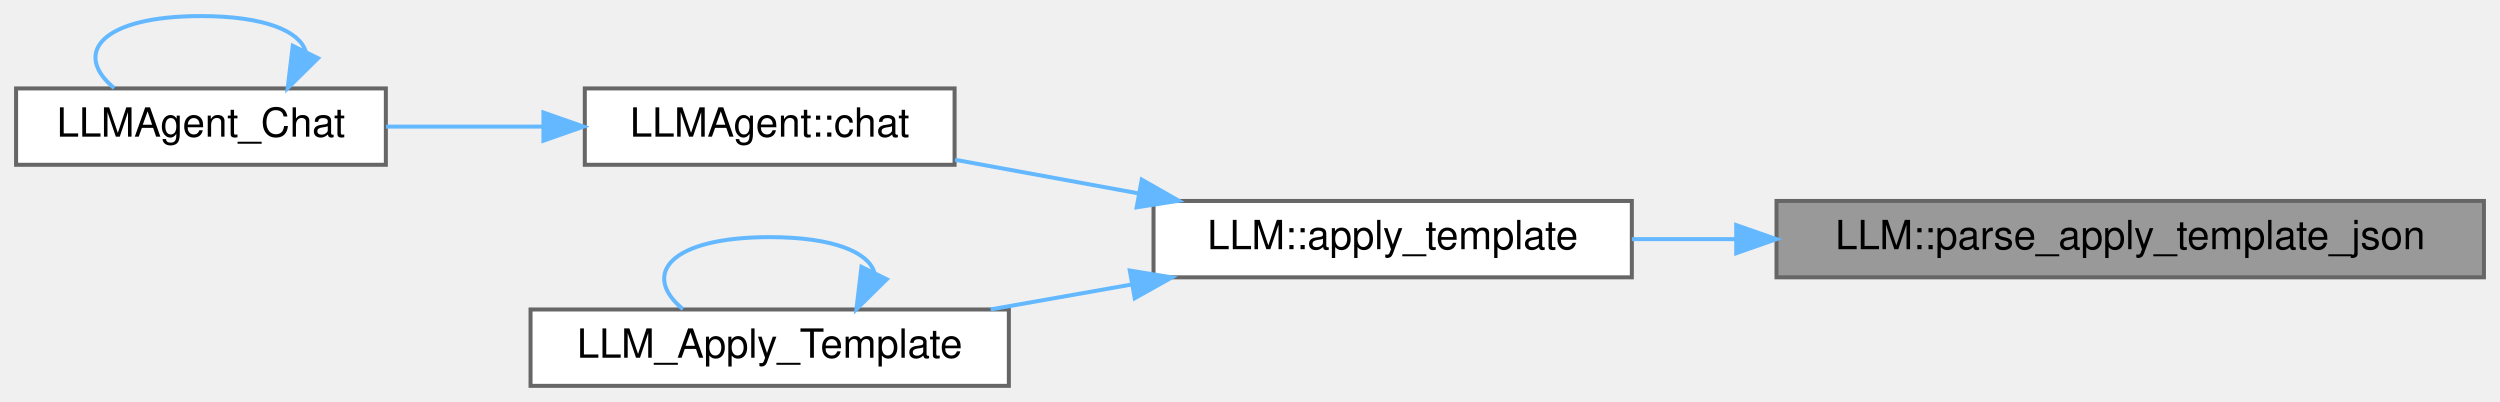
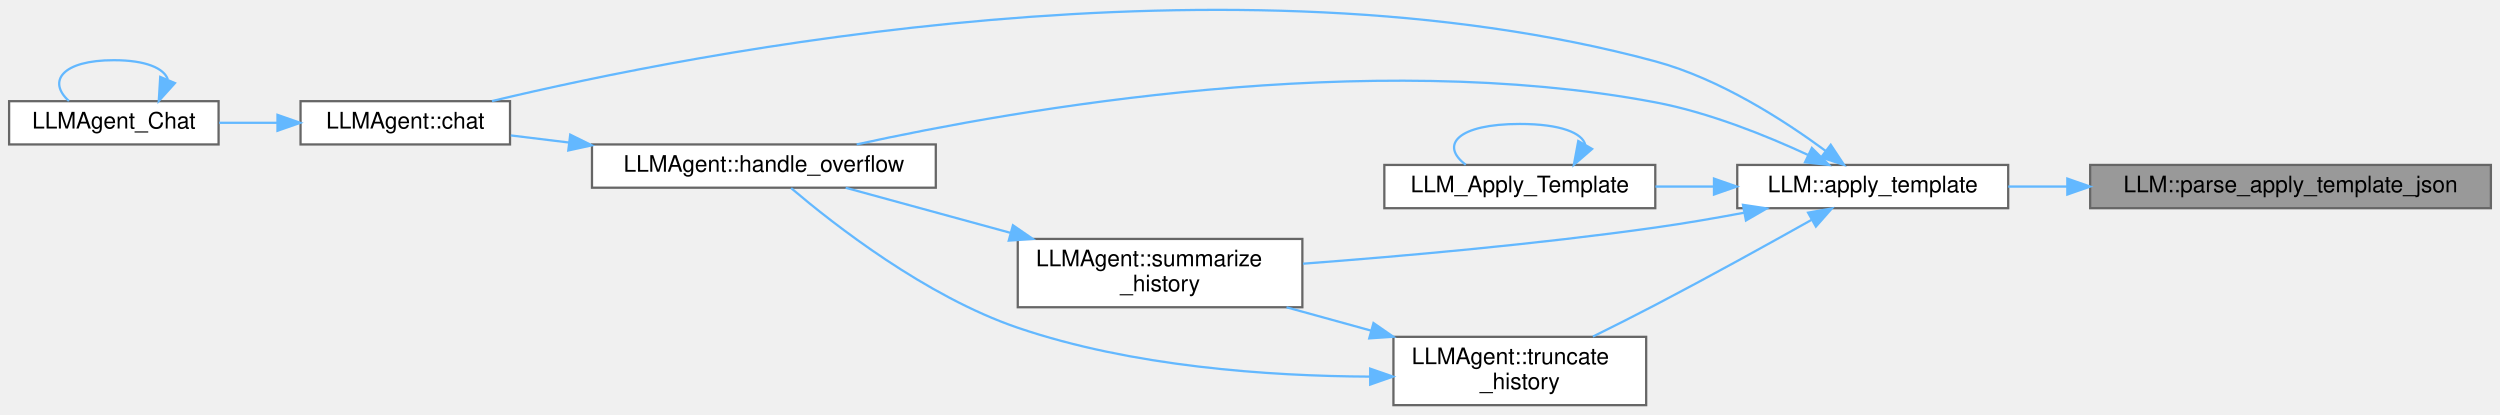
- <svg xmlns="http://www.w3.org/2000/svg" xmlns:xlink="http://www.w3.org/1999/xlink" width="622pt" height="100pt" viewBox="0.00 0.00 622.00 100.00">
-   <g id="graph0" class="graph" transform="scale(1 1) rotate(0) translate(4 96)">
+ <svg xmlns="http://www.w3.org/2000/svg" xmlns:xlink="http://www.w3.org/1999/xlink" width="1098pt" height="182pt" viewBox="0.00 0.00 1098.00 181.88">
+   <g id="graph0" class="graph" transform="scale(1 1) rotate(0) translate(4 177.88)">
    <g id="Node000001" class="node">
      <g id="a_Node000001">
        <a xlink:title="Parse template application result.">
-           <polygon fill="#999999" stroke="#666666" points="614,-46 438,-46 438,-27 614,-27 614,-46" />
-           <text text-anchor="middle" x="526" y="-34" font-family="Helvetica,sans-Serif" font-size="10.00">LLM::parse_apply_template_json</text>
+           <polygon fill="#999999" stroke="#666666" points="1090,-105.5 914,-105.5 914,-86.5 1090,-86.5 1090,-105.5" />
+           <text text-anchor="middle" x="1002" y="-93.5" font-family="Helvetica,sans-Serif" font-size="10.00">LLM::parse_apply_template_json</text>
        </a>
      </g>
    </g>
    <g id="Node000002" class="node">
      <g id="a_Node000002">
        <a xlink:href="classLLM.html#a390a093c9b269c1c342034baced79106" target="_top" xlink:title="Apply template to messages.">
-           <polygon fill="white" stroke="#666666" points="402,-46 283,-46 283,-27 402,-27 402,-46" />
-           <text text-anchor="middle" x="342.5" y="-34" font-family="Helvetica,sans-Serif" font-size="10.00">LLM::apply_template</text>
+           <polygon fill="white" stroke="#666666" points="878,-105.5 759,-105.5 759,-86.5 878,-86.5 878,-105.5" />
+           <text text-anchor="middle" x="818.5" y="-93.5" font-family="Helvetica,sans-Serif" font-size="10.00">LLM::apply_template</text>
        </a>
      </g>
    </g>
    <g id="edge1_Node000001_Node000002" class="edge">
      <g id="a_edge1_Node000001_Node000002">
        <a xlink:title=" ">
-           <path fill="none" stroke="#63b8ff" d="M427.97,-36.5C419.12,-36.5 410.36,-36.5 402.01,-36.5" />
-           <polygon fill="#63b8ff" stroke="#63b8ff" points="427.97,-40 437.97,-36.5 427.97,-33 427.97,-40" />
+           <path fill="none" stroke="#63b8ff" d="M903.97,-96C895.12,-96 886.36,-96 878.01,-96" />
+           <polygon fill="#63b8ff" stroke="#63b8ff" points="903.97,-99.5 913.97,-96 903.97,-92.5 903.97,-99.5" />
        </a>
      </g>
    </g>
    <g id="Node000003" class="node">
      <g id="a_Node000003">
        <a xlink:href="classLLMAgent.html#aecac08f1cbc4ed079cc75bc98f08d4ce" target="_top" xlink:title="Conduct a chat interaction.">
-           <polygon fill="white" stroke="#666666" points="233.5,-74 141.5,-74 141.5,-55 233.5,-55 233.5,-74" />
-           <text text-anchor="middle" x="187.5" y="-62" font-family="Helvetica,sans-Serif" font-size="10.00">LLMAgent::chat</text>
+           <polygon fill="white" stroke="#666666" points="220,-133.5 128,-133.5 128,-114.5 220,-114.5 220,-133.5" />
+           <text text-anchor="middle" x="174" y="-121.5" font-family="Helvetica,sans-Serif" font-size="10.00">LLMAgent::chat</text>
        </a>
      </g>
    </g>
    <g id="edge2_Node000002_Node000003" class="edge">
      <g id="a_edge2_Node000002_Node000003">
        <a xlink:title=" ">
-           <path fill="none" stroke="#63b8ff" d="M279.35,-47.87C264.04,-50.68 247.93,-53.62 233.6,-56.25" />
-           <polygon fill="#63b8ff" stroke="#63b8ff" points="280.07,-51.3 289.27,-46.06 278.81,-44.42 280.07,-51.3" />
+           <path fill="none" stroke="#63b8ff" d="M797.83,-111.65C779.62,-125.07 751.19,-143.39 723,-151 536.54,-201.31 301.7,-154.99 212.06,-133.55" />
+           <polygon fill="#63b8ff" stroke="#63b8ff" points="800.05,-114.36 805.9,-105.53 795.82,-108.79 800.05,-114.36" />
        </a>
      </g>
    </g>
    <g id="Node000005" class="node">
      <g id="a_Node000005">
-         <a xlink:href="LLM_8cpp.html#a51b433682bf76ff935c8377a0980bfdb" target="_top" xlink:title="Apply chat template (C API)">
-           <polygon fill="white" stroke="#666666" points="247,-19 128,-19 128,0 247,0 247,-19" />
-           <text text-anchor="middle" x="187.5" y="-7" font-family="Helvetica,sans-Serif" font-size="10.00">LLM_Apply_Template</text>
+         <a xlink:href="classLLMAgent.html#a152bf0a1849d69775af9a57144291f56" target="_top" xlink:title="Handle context overflow using the configured strategy before a chat call.">
+           <polygon fill="white" stroke="#666666" points="407,-114.5 256,-114.5 256,-95.5 407,-95.5 407,-114.5" />
+           <text text-anchor="middle" x="331.5" y="-102.5" font-family="Helvetica,sans-Serif" font-size="10.00">LLMAgent::handle_overflow</text>
        </a>
      </g>
    </g>
    <g id="edge5_Node000002_Node000005" class="edge">
      <g id="a_edge5_Node000002_Node000005">
        <a xlink:title=" ">
-           <path fill="none" stroke="#63b8ff" d="M277.46,-25.2C265.82,-23.14 253.78,-21.02 242.47,-19.02" />
-           <polygon fill="#63b8ff" stroke="#63b8ff" points="277.1,-28.69 287.56,-26.98 278.32,-21.8 277.1,-28.69" />
+           <path fill="none" stroke="#63b8ff" d="M790.04,-109.91C771.61,-118.45 746.48,-128.57 723,-133 596.43,-156.89 443.27,-130.07 372.24,-114.52" />
+           <polygon fill="#63b8ff" stroke="#63b8ff" points="791.77,-112.96 799.29,-105.5 788.75,-106.65 791.77,-112.96" />
+         </a>
+       </g>
+     </g>
+     <g id="Node000006" class="node">
+       <g id="a_Node000006">
+         <a xlink:href="LLM_8cpp.html#a51b433682bf76ff935c8377a0980bfdb" target="_top" xlink:title="Apply chat template (C API)">
+           <polygon fill="white" stroke="#666666" points="723,-105.5 604,-105.5 604,-86.5 723,-86.5 723,-105.5" />
+           <text text-anchor="middle" x="663.5" y="-93.5" font-family="Helvetica,sans-Serif" font-size="10.00">LLM_Apply_Template</text>
+         </a>
+       </g>
+     </g>
+     <g id="edge7_Node000002_Node000006" class="edge">
+       <g id="a_edge7_Node000002_Node000006">
+         <a xlink:title=" ">
+           <path fill="none" stroke="#63b8ff" d="M748.51,-96C740.01,-96 731.38,-96 723.06,-96" />
+           <polygon fill="#63b8ff" stroke="#63b8ff" points="748.78,-99.5 758.78,-96 748.78,-92.5 748.78,-99.5" />
+         </a>
+       </g>
+     </g>
+     <g id="Node000007" class="node">
+       <g id="a_Node000007">
+         <a xlink:href="classLLMAgent.html#a6486c1a1fc79c96bbc4442f722e0bba4" target="_top" xlink:title="Summarise the entire history (chunking if needed), embed summary in system message,...">
+           <polygon fill="white" stroke="#666666" points="568,-73 443,-73 443,-43 568,-43 568,-73" />
+           <text text-anchor="start" x="451" y="-61" font-family="Helvetica,sans-Serif" font-size="10.00">LLMAgent::summarize</text>
+           <text text-anchor="middle" x="505.5" y="-50" font-family="Helvetica,sans-Serif" font-size="10.00">_history</text>
+         </a>
+       </g>
+     </g>
+     <g id="edge9_Node000002_Node000007" class="edge">
+       <g id="a_edge9_Node000002_Node000007">
+         <a xlink:title=" ">
+           <path fill="none" stroke="#63b8ff" d="M761.95,-84.5C749.19,-82.11 735.66,-79.79 723,-78 671.05,-70.67 611.68,-65.4 568.27,-62.12" />
+           <polygon fill="#63b8ff" stroke="#63b8ff" points="761.51,-87.98 771.98,-86.41 762.82,-81.1 761.51,-87.98" />
+         </a>
+       </g>
+     </g>
+     <g id="Node000008" class="node">
+       <g id="a_Node000008">
+         <a xlink:href="classLLMAgent.html#a1b2ce4f2eddc64953186861d0415a2f5" target="_top" xlink:title="Remove oldest message pairs from the front until history fits within target_context_ratio.">
+           <polygon fill="white" stroke="#666666" points="719,-30 608,-30 608,0 719,0 719,-30" />
+           <text text-anchor="start" x="616" y="-18" font-family="Helvetica,sans-Serif" font-size="10.00">LLMAgent::truncate</text>
+           <text text-anchor="middle" x="663.5" y="-7" font-family="Helvetica,sans-Serif" font-size="10.00">_history</text>
+         </a>
+       </g>
+     </g>
+     <g id="edge11_Node000002_Node000008" class="edge">
+       <g id="a_edge11_Node000002_Node000008">
+         <a xlink:title=" ">
+           <path fill="none" stroke="#63b8ff" d="M791.65,-81.39C772.75,-70.79 746.43,-56.24 723,-44 714.16,-39.38 704.48,-34.51 695.59,-30.11" />
+           <polygon fill="#63b8ff" stroke="#63b8ff" points="790.11,-84.54 800.55,-86.39 793.54,-78.43 790.11,-84.54" />
        </a>
      </g>
    </g>
    <g id="Node000004" class="node">
      <g id="a_Node000004">
        <a xlink:href="LLM__agent_8cpp.html#ae783925557d9588c8e4f16e58ba116b2" target="_top" xlink:title="Conduct chat interaction (C API)">
-           <polygon fill="white" stroke="#666666" points="92,-74 0,-74 0,-55 92,-55 92,-74" />
-           <text text-anchor="middle" x="46" y="-62" font-family="Helvetica,sans-Serif" font-size="10.00">LLMAgent_Chat</text>
+           <polygon fill="white" stroke="#666666" points="92,-133.5 0,-133.5 0,-114.5 92,-114.5 92,-133.5" />
+           <text text-anchor="middle" x="46" y="-121.5" font-family="Helvetica,sans-Serif" font-size="10.00">LLMAgent_Chat</text>
        </a>
      </g>
    </g>
    <g id="edge3_Node000003_Node000004" class="edge">
      <g id="a_edge3_Node000003_Node000004">
        <a xlink:title=" ">
-           <path fill="none" stroke="#63b8ff" d="M131.02,-64.5C118.09,-64.5 104.48,-64.5 92.06,-64.5" />
-           <polygon fill="#63b8ff" stroke="#63b8ff" points="131.21,-68 141.21,-64.5 131.21,-61 131.21,-68" />
+           <path fill="none" stroke="#63b8ff" d="M117.65,-124C109.16,-124 100.48,-124 92.24,-124" />
+           <polygon fill="#63b8ff" stroke="#63b8ff" points="117.87,-127.5 127.87,-124 117.87,-120.5 117.87,-127.5" />
        </a>
      </g>
    </g>
    <g id="edge4_Node000004_Node000004" class="edge">
      <g id="a_edge4_Node000004_Node000004">
        <a xlink:title=" ">
-           <path fill="none" stroke="#63b8ff" d="M72.04,-83.19C70.62,-88.2 61.94,-92 46,-92 21.12,-92 13.92,-82.73 24.42,-74.08" />
-           <polygon fill="#63b8ff" stroke="#63b8ff" points="75.12,-81.52 67.58,-74.08 68.84,-84.6 75.12,-81.52" />
+           <path fill="none" stroke="#63b8ff" d="M69.7,-143.05C68.12,-147.88 60.22,-151.5 46,-151.5 23.25,-151.5 16.67,-142.23 26.27,-133.58" />
+           <polygon fill="#63b8ff" stroke="#63b8ff" points="72.83,-141.45 65.73,-133.58 66.37,-144.16 72.83,-141.45" />
        </a>
      </g>
    </g>
-     <g id="edge6_Node000005_Node000005" class="edge">
-       <g id="a_edge6_Node000005_Node000005">
+     <g id="edge6_Node000005_Node000003" class="edge">
+       <g id="a_edge6_Node000005_Node000003">
        <a xlink:title=" ">
-           <path fill="none" stroke="#63b8ff" d="M213.54,-28.19C212.12,-33.2 203.44,-37 187.5,-37 162.62,-37 155.42,-27.73 165.92,-19.08" />
-           <polygon fill="#63b8ff" stroke="#63b8ff" points="216.62,-26.52 209.08,-19.08 210.34,-29.6 216.62,-26.52" />
+           <path fill="none" stroke="#63b8ff" d="M245.96,-115.33C237.15,-116.41 228.46,-117.47 220.34,-118.46" />
+           <polygon fill="#63b8ff" stroke="#63b8ff" points="246.44,-118.8 255.94,-114.11 245.59,-111.85 246.44,-118.8" />
+         </a>
+       </g>
+     </g>
+     <g id="edge8_Node000006_Node000006" class="edge">
+       <g id="a_edge8_Node000006_Node000006">
+         <a xlink:title=" ">
+           <path fill="none" stroke="#63b8ff" d="M692.25,-114.32C691.04,-119.51 681.46,-123.5 663.5,-123.5 636.13,-123.5 628.22,-114.23 639.76,-105.58" />
+           <polygon fill="#63b8ff" stroke="#63b8ff" points="695.25,-112.52 687.24,-105.58 689.17,-116 695.25,-112.52" />
+         </a>
+       </g>
+     </g>
+     <g id="edge10_Node000007_Node000005" class="edge">
+       <g id="a_edge10_Node000007_Node000005">
+         <a xlink:title=" ">
+           <path fill="none" stroke="#63b8ff" d="M439.63,-75.72C415.12,-82.42 388.17,-89.79 367.42,-95.46" />
+           <polygon fill="#63b8ff" stroke="#63b8ff" points="440.88,-79.01 449.61,-73 439.04,-72.26 440.88,-79.01" />
+         </a>
+       </g>
+     </g>
+     <g id="edge12_Node000008_Node000005" class="edge">
+       <g id="a_edge12_Node000008_Node000005">
+         <a xlink:title=" ">
+           <path fill="none" stroke="#63b8ff" d="M597.65,-12.53C553.04,-12.75 493.04,-16.93 443,-34 402.64,-47.77 362.28,-79.31 343.46,-95.31" />
+           <polygon fill="#63b8ff" stroke="#63b8ff" points="597.78,-16.03 607.79,-12.54 597.79,-9.03 597.78,-16.03" />
+         </a>
+       </g>
+     </g>
+     <g id="edge13_Node000008_Node000007" class="edge">
+       <g id="a_edge13_Node000008_Node000007">
+         <a xlink:title=" ">
+           <path fill="none" stroke="#63b8ff" d="M598.17,-32.73C585.83,-36.13 573.02,-39.66 561.03,-42.97" />
+           <polygon fill="#63b8ff" stroke="#63b8ff" points="599.23,-36.07 607.94,-30.04 597.37,-29.32 599.23,-36.07" />
        </a>
      </g>
    </g>
  </g>
</svg>
